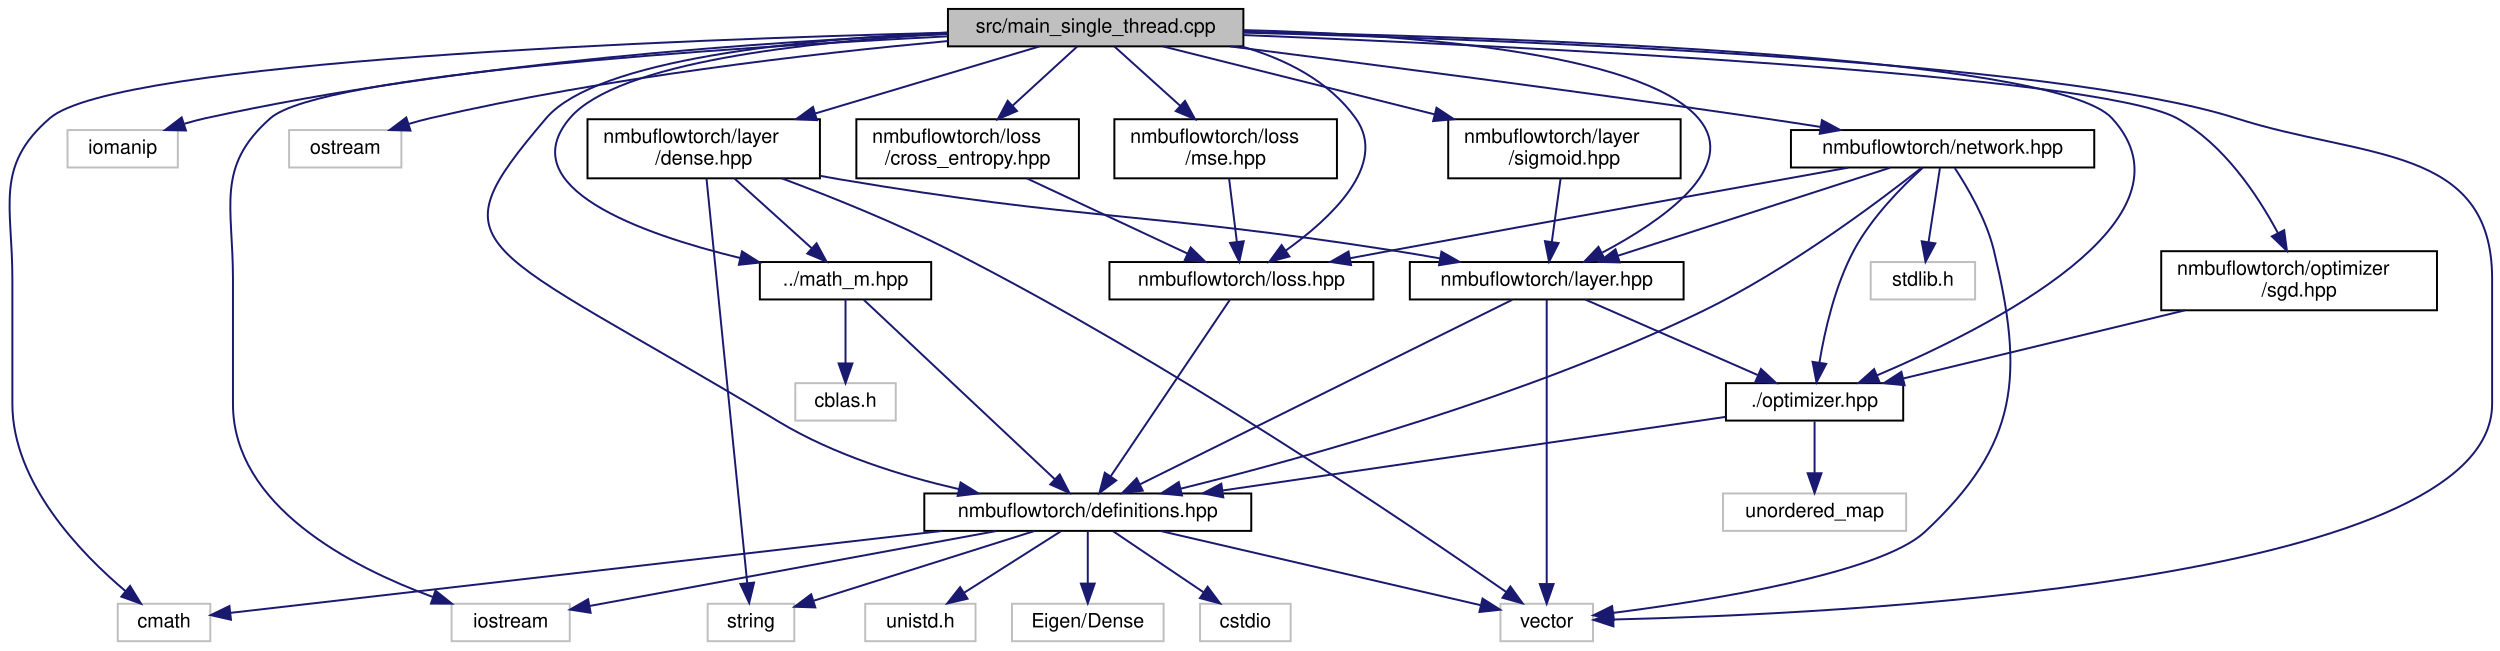
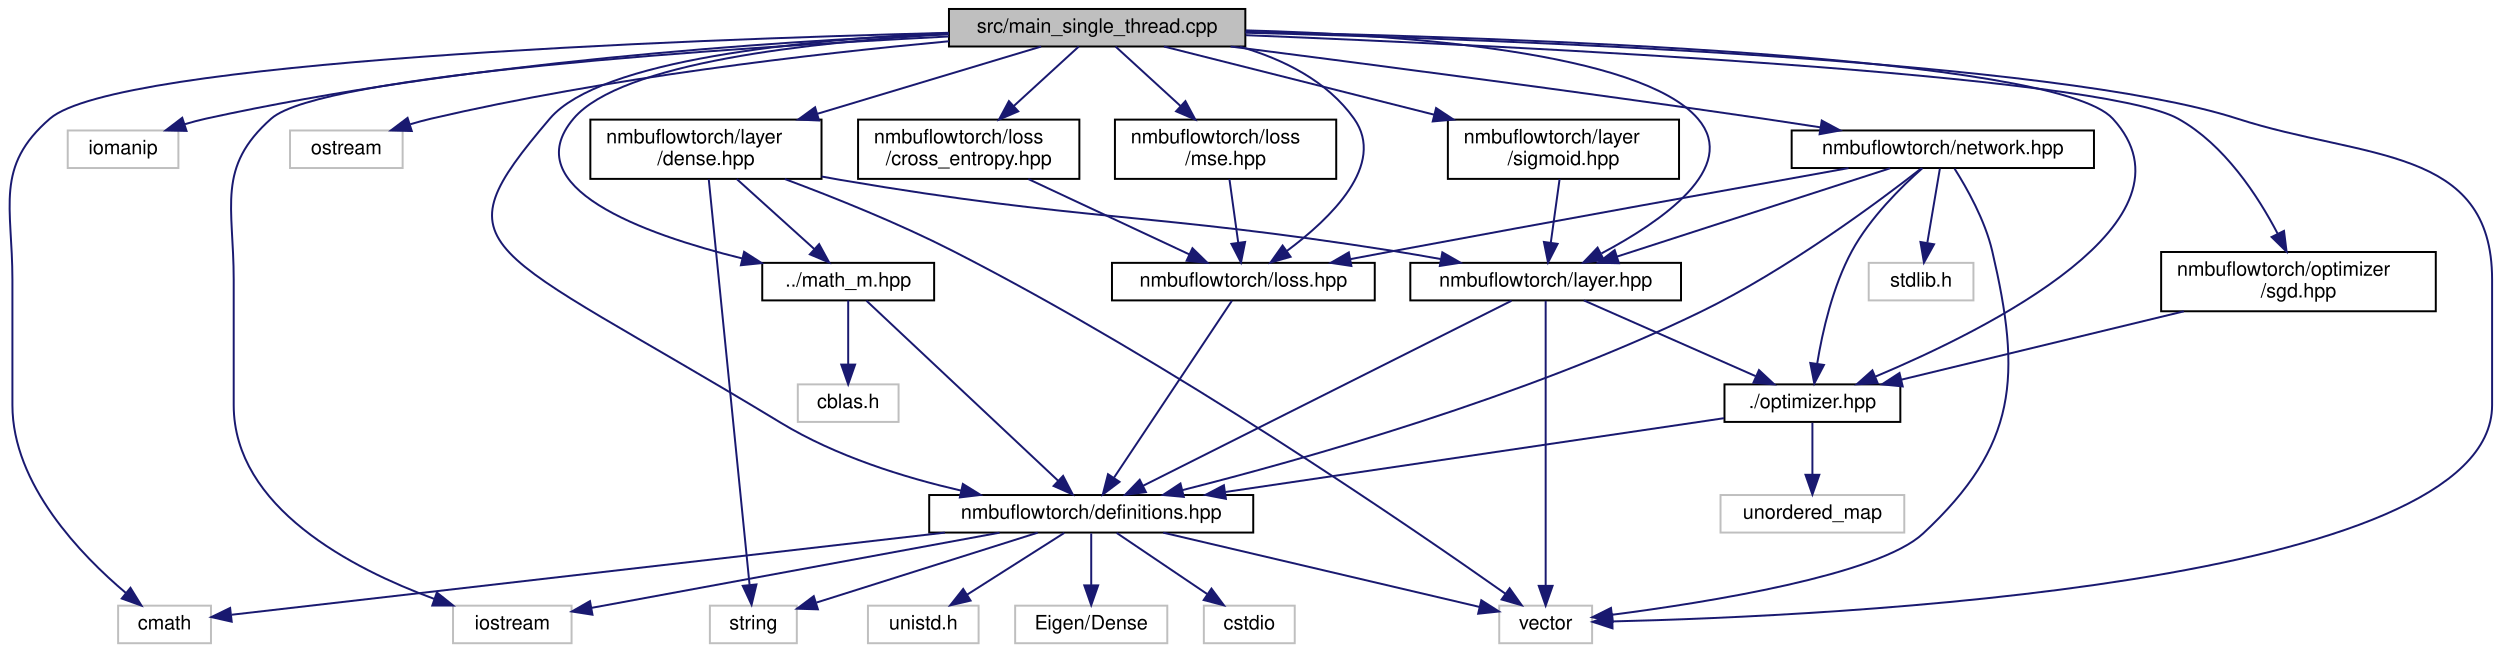
- <svg xmlns="http://www.w3.org/2000/svg" xmlns:xlink="http://www.w3.org/1999/xlink" width="1269pt" height="330pt" viewBox="0.00 0.00 1269.28 330.00">
+ <svg xmlns="http://www.w3.org/2000/svg" xmlns:xlink="http://www.w3.org/1999/xlink" width="1265pt" height="330pt" viewBox="0.00 0.00 1265.28 330.00">
  <g id="graph0" class="graph" transform="scale(1 1) rotate(0) translate(4 326)">
    <g id="node1" class="node">
      <g id="a_node1">
        <a xlink:title=" ">
-           <polygon fill="#bfbfbf" stroke="black" points="477.28,-302.5 477.28,-321.5 627.28,-321.5 627.28,-302.5 477.28,-302.5" />
-           <text text-anchor="middle" x="552.28" y="-309.5" font-family="Helvetica,sans-Serif" font-size="10.00">src/main_single_thread.cpp</text>
+           <polygon fill="#bfbfbf" stroke="black" points="476.28,-302.5 476.28,-321.5 626.28,-321.5 626.28,-302.5 476.28,-302.5" />
+           <text text-anchor="middle" x="551.28" y="-309.5" font-family="Helvetica,sans-Serif" font-size="10.00">src/main_single_thread.cpp</text>
        </a>
      </g>
    </g>
    <g id="node2" class="node">
      <g id="a_node2">
        <a xlink:title=" ">
          <polygon fill="none" stroke="#bfbfbf" points="55.78,-0.5 55.78,-19.5 102.78,-19.5 102.78,-0.5 55.78,-0.5" />
          <text text-anchor="middle" x="79.28" y="-7.5" font-family="Helvetica,sans-Serif" font-size="10.00">cmath</text>
        </a>
      </g>
    </g>
    <g id="edge1" class="edge">
-       <path fill="none" stroke="midnightblue" d="M477.23,-309.46C338.97,-305.92 55,-295.17 21.28,-266 -6.85,-241.67 2.28,-221.69 2.28,-184.5 2.28,-184.5 2.28,-184.5 2.28,-121 2.28,-80.93 37,-45.08 59.81,-25.84" />
+       <path fill="none" stroke="midnightblue" d="M476.1,-309.44C338,-305.88 54.91,-295.1 21.28,-266 -6.85,-241.67 2.28,-221.69 2.28,-184.5 2.28,-184.5 2.28,-184.5 2.28,-121 2.28,-80.93 37,-45.08 59.81,-25.84" />
      <polygon fill="midnightblue" stroke="midnightblue" points="62.03,-28.55 67.59,-19.53 57.62,-23.11 62.03,-28.55" />
    </g>
    <g id="node3" class="node">
      <g id="a_node3">
        <a xlink:title=" ">
          <polygon fill="none" stroke="#bfbfbf" points="30.28,-241 30.28,-260 86.28,-260 86.28,-241 30.28,-241" />
          <text text-anchor="middle" x="58.28" y="-248" font-family="Helvetica,sans-Serif" font-size="10.00">iomanip</text>
        </a>
      </g>
    </g>
    <g id="edge2" class="edge">
-       <path fill="none" stroke="midnightblue" d="M477.06,-308.86C386.67,-305.07 230.85,-294.63 100.28,-266 96.79,-265.23 93.18,-264.27 89.61,-263.2" />
+       <path fill="none" stroke="midnightblue" d="M476.23,-308.85C386.03,-305.04 230.56,-294.58 100.28,-266 96.79,-265.23 93.18,-264.27 89.61,-263.2" />
      <polygon fill="midnightblue" stroke="midnightblue" points="90.4,-259.78 79.8,-260.01 88.23,-266.43 90.4,-259.78" />
    </g>
    <g id="node4" class="node">
      <g id="a_node4">
        <a xlink:title=" ">
          <polygon fill="none" stroke="#bfbfbf" points="225.28,-0.5 225.28,-19.5 285.28,-19.5 285.28,-0.5 225.28,-0.5" />
          <text text-anchor="middle" x="255.28" y="-7.5" font-family="Helvetica,sans-Serif" font-size="10.00">iostream</text>
        </a>
      </g>
    </g>
    <g id="edge3" class="edge">
-       <path fill="none" stroke="midnightblue" d="M477.01,-307.59C363.36,-301.76 158.45,-288.27 133.28,-266 105.43,-241.35 114.28,-221.69 114.28,-184.5 114.28,-184.5 114.28,-184.5 114.28,-121 114.28,-69.26 174.03,-38.27 215.74,-22.94" />
-       <polygon fill="midnightblue" stroke="midnightblue" points="217.11,-26.17 225.38,-19.55 214.79,-19.56 217.11,-26.17" />
+       <path fill="none" stroke="midnightblue" d="M476.19,-307.58C362.81,-301.73 158.39,-288.22 133.28,-266 105.43,-241.35 114.28,-221.69 114.28,-184.5 114.28,-184.5 114.28,-184.5 114.28,-121 114.28,-69.26 174.03,-38.27 215.74,-22.94" />
+       <polygon fill="midnightblue" stroke="midnightblue" points="217.1,-26.17 225.38,-19.55 214.78,-19.56 217.1,-26.17" />
    </g>
    <g id="node5" class="node">
      <g id="a_node5">
        <a xlink:title=" ">
          <polygon fill="none" stroke="#bfbfbf" points="142.78,-241 142.78,-260 199.78,-260 199.78,-241 142.78,-241" />
          <text text-anchor="middle" x="171.28" y="-248" font-family="Helvetica,sans-Serif" font-size="10.00">ostream</text>
        </a>
      </g>
    </g>
    <g id="edge4" class="edge">
-       <path fill="none" stroke="midnightblue" d="M477.02,-305.17C408.03,-298.84 303.36,-286.74 214.28,-266 210.8,-265.19 207.2,-264.21 203.64,-263.15" />
-       <polygon fill="midnightblue" stroke="midnightblue" points="204.4,-259.72 193.81,-260.01 202.27,-266.38 204.4,-259.72" />
+       <path fill="none" stroke="midnightblue" d="M476.25,-305.15C407.46,-298.81 303.1,-286.7 214.28,-266 210.8,-265.19 207.2,-264.21 203.64,-263.15" />
+       <polygon fill="midnightblue" stroke="midnightblue" points="204.4,-259.72 193.81,-260 202.27,-266.38 204.4,-259.72" />
    </g>
    <g id="node6" class="node">
      <g id="a_node6">
        <a xlink:title=" ">
-           <polygon fill="none" stroke="#bfbfbf" points="757.78,-0.5 757.78,-19.5 804.78,-19.5 804.78,-0.5 757.78,-0.5" />
-           <text text-anchor="middle" x="781.28" y="-7.5" font-family="Helvetica,sans-Serif" font-size="10.00">vector</text>
+           <polygon fill="none" stroke="#bfbfbf" points="754.78,-0.5 754.78,-19.5 801.78,-19.5 801.78,-0.5 754.78,-0.5" />
+           <text text-anchor="middle" x="778.28" y="-7.5" font-family="Helvetica,sans-Serif" font-size="10.00">vector</text>
        </a>
      </g>
    </g>
    <g id="edge5" class="edge">
-       <path fill="none" stroke="midnightblue" d="M627.31,-309.46C762.06,-305.99 1039.53,-295.42 1131.28,-266 1196.22,-245.18 1261.28,-252.69 1261.28,-184.5 1261.28,-184.5 1261.28,-184.5 1261.28,-121 1261.28,-29.37 924.73,-14.06 815.25,-11.51" />
-       <polygon fill="midnightblue" stroke="midnightblue" points="815.16,-8.01 805.09,-11.3 815.01,-15.01 815.16,-8.01" />
+       <path fill="none" stroke="midnightblue" d="M626.33,-309.47C760.72,-306.03 1036.97,-295.5 1128.28,-266 1192.82,-245.15 1257.28,-252.32 1257.28,-184.5 1257.28,-184.5 1257.28,-184.5 1257.28,-121 1257.28,-29.55 921.43,-14.12 812.18,-11.53" />
+       <polygon fill="midnightblue" stroke="midnightblue" points="812.11,-8.02 802.04,-11.31 811.96,-15.02 812.11,-8.02" />
    </g>
    <g id="node7" class="node">
      <g id="a_node7">
        <a xlink:href="definitions_8hpp.html" target="_top" xlink:title=" ">
-           <polygon fill="none" stroke="black" points="465.28,-56.5 465.28,-75.5 631.28,-75.5 631.28,-56.5 465.28,-56.5" />
+           <polygon fill="none" stroke="black" points="466.28,-56.5 466.28,-75.5 630.28,-75.5 630.28,-56.5 466.28,-56.5" />
          <text text-anchor="middle" x="548.28" y="-63.5" font-family="Helvetica,sans-Serif" font-size="10.00">nmbuflowtorch/definitions.hpp</text>
        </a>
      </g>
    </g>
    <g id="edge6" class="edge">
-       <path fill="none" stroke="midnightblue" d="M477.14,-309.48C403.61,-306.21 299.01,-296.21 273.28,-266 214.9,-197.45 237.16,-204.94 391.28,-112 419.1,-95.23 453.45,-84.45 482.93,-77.67" />
-       <polygon fill="midnightblue" stroke="midnightblue" points="483.71,-81.08 492.72,-75.52 482.21,-74.25 483.71,-81.08" />
+       <path fill="none" stroke="midnightblue" d="M475.99,-309.37C403.02,-306 299.73,-295.92 274.28,-266 216.28,-197.82 239.18,-204.16 391.28,-112 418.95,-95.23 453.15,-84.47 482.55,-77.7" />
+       <polygon fill="midnightblue" stroke="midnightblue" points="483.31,-81.11 492.32,-75.55 481.8,-74.28 483.31,-81.11" />
    </g>
    <g id="node12" class="node">
      <g id="a_node12">
        <a xlink:href="layer_8hpp.html" target="_top" xlink:title=" ">
-           <polygon fill="none" stroke="black" points="711.78,-174 711.78,-193 850.78,-193 850.78,-174 711.78,-174" />
-           <text text-anchor="middle" x="781.28" y="-181" font-family="Helvetica,sans-Serif" font-size="10.00">nmbuflowtorch/layer.hpp</text>
+           <polygon fill="none" stroke="black" points="709.78,-174 709.78,-193 846.78,-193 846.78,-174 709.78,-174" />
+           <text text-anchor="middle" x="778.28" y="-181" font-family="Helvetica,sans-Serif" font-size="10.00">nmbuflowtorch/layer.hpp</text>
        </a>
      </g>
    </g>
    <g id="edge14" class="edge">
-       <path fill="none" stroke="midnightblue" d="M627.62,-310.75C708.41,-308.69 829.06,-299.83 858.28,-266 879.75,-241.14 839.47,-213.65 809.51,-197.79" />
-       <polygon fill="midnightblue" stroke="midnightblue" points="810.73,-194.49 800.23,-193.07 807.56,-200.72 810.73,-194.49" />
+       <path fill="none" stroke="midnightblue" d="M626.49,-310.67C706.76,-308.52 826.31,-299.58 855.28,-266 876.74,-241.13 836.46,-213.64 806.5,-197.78" />
+       <polygon fill="midnightblue" stroke="midnightblue" points="807.73,-194.48 797.23,-193.06 804.55,-200.72 807.73,-194.48" />
    </g>
    <g id="node13" class="node">
      <g id="a_node13">
        <a xlink:href="optimizer_8hpp.html" target="_top" xlink:title=" ">
-           <polygon fill="none" stroke="black" points="872.28,-112.5 872.28,-131.5 962.28,-131.5 962.28,-112.5 872.28,-112.5" />
-           <text text-anchor="middle" x="917.28" y="-119.5" font-family="Helvetica,sans-Serif" font-size="10.00">./optimizer.hpp</text>
+           <polygon fill="none" stroke="black" points="868.78,-112.5 868.78,-131.5 957.78,-131.5 957.78,-112.5 868.78,-112.5" />
+           <text text-anchor="middle" x="913.28" y="-119.5" font-family="Helvetica,sans-Serif" font-size="10.00">./optimizer.hpp</text>
        </a>
      </g>
    </g>
    <g id="edge43" class="edge">
-       <path fill="none" stroke="midnightblue" d="M627.44,-309.93C763.45,-307.22 1039.12,-297.82 1068.28,-266 1115.33,-214.67 1005.81,-159.53 948.91,-135.44" />
-       <polygon fill="midnightblue" stroke="midnightblue" points="950.18,-132.18 939.6,-131.58 947.5,-138.65 950.18,-132.18" />
+       <path fill="none" stroke="midnightblue" d="M626.41,-309.91C761.99,-307.15 1036.25,-297.68 1065.28,-266 1112.48,-214.48 1002.32,-159.44 945.09,-135.41" />
+       <polygon fill="midnightblue" stroke="midnightblue" points="946.31,-132.13 935.73,-131.56 943.64,-138.6 946.31,-132.13" />
    </g>
    <g id="node15" class="node">
      <g id="a_node15">
        <a xlink:href="dense_8hpp.html" target="_top" xlink:title=" ">
-           <polygon fill="none" stroke="black" points="294.28,-235.5 294.28,-265.5 412.28,-265.5 412.28,-235.5 294.28,-235.5" />
-           <text text-anchor="start" x="302.28" y="-253.5" font-family="Helvetica,sans-Serif" font-size="10.00">nmbuflowtorch/layer</text>
+           <polygon fill="none" stroke="black" points="294.78,-235.5 294.78,-265.5 411.78,-265.5 411.78,-235.5 294.78,-235.5" />
+           <text text-anchor="start" x="302.78" y="-253.5" font-family="Helvetica,sans-Serif" font-size="10.00">nmbuflowtorch/layer</text>
          <text text-anchor="middle" x="353.28" y="-242.5" font-family="Helvetica,sans-Serif" font-size="10.00">/dense.hpp</text>
        </a>
      </g>
    </g>
    <g id="edge20" class="edge">
-       <path fill="none" stroke="midnightblue" d="M523.77,-302.48C494.17,-293.63 447.09,-279.55 409.9,-268.43" />
-       <polygon fill="midnightblue" stroke="midnightblue" points="410.77,-265.03 400.18,-265.52 408.76,-271.74 410.77,-265.03" />
+       <path fill="none" stroke="midnightblue" d="M522.91,-302.48C493.47,-293.63 446.62,-279.55 409.61,-268.43" />
+       <polygon fill="midnightblue" stroke="midnightblue" points="410.53,-265.05 399.95,-265.52 408.52,-271.75 410.53,-265.05" />
    </g>
    <g id="node16" class="node">
      <g id="a_node16">
        <a xlink:href="math__m_8hpp.html" target="_top" xlink:title=" ">
          <polygon fill="none" stroke="black" points="381.78,-174 381.78,-193 468.78,-193 468.78,-174 381.78,-174" />
          <text text-anchor="middle" x="425.28" y="-181" font-family="Helvetica,sans-Serif" font-size="10.00">../math_m.hpp</text>
        </a>
      </g>
    </g>
    <g id="edge35" class="edge">
-       <path fill="none" stroke="midnightblue" d="M477.06,-308.82C406.87,-305.02 309.45,-294.58 285.28,-266 255.66,-230.97 320.63,-207.49 371.68,-195.06" />
-       <polygon fill="midnightblue" stroke="midnightblue" points="372.73,-198.41 381.67,-192.73 371.13,-191.6 372.73,-198.41" />
+       <path fill="none" stroke="midnightblue" d="M475.96,-308.7C406.34,-304.81 310.18,-294.3 286.28,-266 256.92,-231.24 320.99,-207.75 371.61,-195.24" />
+       <polygon fill="midnightblue" stroke="midnightblue" points="372.6,-198.6 381.52,-192.88 370.98,-191.79 372.6,-198.6" />
    </g>
    <g id="node18" class="node">
      <g id="a_node18">
        <a xlink:href="sigmoid_8hpp.html" target="_top" xlink:title=" ">
-           <polygon fill="none" stroke="black" points="731.28,-235.5 731.28,-265.5 849.28,-265.5 849.28,-235.5 731.28,-235.5" />
-           <text text-anchor="start" x="739.28" y="-253.5" font-family="Helvetica,sans-Serif" font-size="10.00">nmbuflowtorch/layer</text>
-           <text text-anchor="middle" x="790.28" y="-242.5" font-family="Helvetica,sans-Serif" font-size="10.00">/sigmoid.hpp</text>
+           <polygon fill="none" stroke="black" points="728.78,-235.5 728.78,-265.5 845.78,-265.5 845.78,-235.5 728.78,-235.5" />
+           <text text-anchor="start" x="736.78" y="-253.5" font-family="Helvetica,sans-Serif" font-size="10.00">nmbuflowtorch/layer</text>
+           <text text-anchor="middle" x="787.28" y="-242.5" font-family="Helvetica,sans-Serif" font-size="10.00">/sigmoid.hpp</text>
        </a>
      </g>
    </g>
    <g id="edge27" class="edge">
-       <path fill="none" stroke="midnightblue" d="M586.38,-302.48C622.23,-293.51 679.53,-279.19 724.27,-268" />
-       <polygon fill="midnightblue" stroke="midnightblue" points="725.34,-271.34 734.19,-265.52 723.64,-264.55 725.34,-271.34" />
+       <path fill="none" stroke="midnightblue" d="M585.09,-302.48C620.64,-293.51 677.46,-279.19 721.82,-268" />
+       <polygon fill="midnightblue" stroke="midnightblue" points="722.82,-271.36 731.66,-265.52 721.11,-264.57 722.82,-271.36" />
    </g>
    <g id="node19" class="node">
      <g id="a_node19">
        <a xlink:href="loss_8hpp.html" target="_top" xlink:title=" ">
-           <polygon fill="none" stroke="black" points="559.28,-174 559.28,-193 693.28,-193 693.28,-174 559.28,-174" />
-           <text text-anchor="middle" x="626.28" y="-181" font-family="Helvetica,sans-Serif" font-size="10.00">nmbuflowtorch/loss.hpp</text>
+           <polygon fill="none" stroke="black" points="558.78,-174 558.78,-193 691.78,-193 691.78,-174 558.78,-174" />
+           <text text-anchor="middle" x="625.28" y="-181" font-family="Helvetica,sans-Serif" font-size="10.00">nmbuflowtorch/loss.hpp</text>
        </a>
      </g>
    </g>
    <g id="edge29" class="edge">
-       <path fill="none" stroke="midnightblue" d="M626.32,-302.49C648.58,-296.07 670.69,-285 684.28,-266 701.13,-242.46 671.44,-215.02 648.68,-198.74" />
-       <polygon fill="midnightblue" stroke="midnightblue" points="650.64,-195.84 640.41,-193.08 646.68,-201.61 650.64,-195.84" />
+       <path fill="none" stroke="midnightblue" d="M623.54,-302.42C645.7,-296.02 667.77,-284.97 681.28,-266 697.81,-242.79 669.37,-215.42 647.32,-199.04" />
+       <polygon fill="midnightblue" stroke="midnightblue" points="649.18,-196.07 639,-193.13 645.13,-201.77 649.18,-196.07" />
    </g>
    <g id="node20" class="node">
      <g id="a_node20">
        <a xlink:href="cross__entropy_8hpp.html" target="_top" xlink:title=" ">
-           <polygon fill="none" stroke="black" points="430.78,-235.5 430.78,-265.5 543.78,-265.5 543.78,-235.5 430.78,-235.5" />
-           <text text-anchor="start" x="438.78" y="-253.5" font-family="Helvetica,sans-Serif" font-size="10.00">nmbuflowtorch/loss</text>
-           <text text-anchor="middle" x="487.28" y="-242.5" font-family="Helvetica,sans-Serif" font-size="10.00">/cross_entropy.hpp</text>
+           <polygon fill="none" stroke="black" points="430.28,-235.5 430.28,-265.5 542.28,-265.5 542.28,-235.5 430.28,-235.5" />
+           <text text-anchor="start" x="438.28" y="-253.5" font-family="Helvetica,sans-Serif" font-size="10.00">nmbuflowtorch/loss</text>
+           <text text-anchor="middle" x="486.28" y="-242.5" font-family="Helvetica,sans-Serif" font-size="10.00">/cross_entropy.hpp</text>
        </a>
      </g>
    </g>
    <g id="edge31" class="edge">
-       <path fill="none" stroke="midnightblue" d="M542.97,-302.48C534.41,-294.64 521.38,-282.71 510.08,-272.37" />
-       <polygon fill="midnightblue" stroke="midnightblue" points="512.34,-269.69 502.6,-265.52 507.61,-274.86 512.34,-269.69" />
+       <path fill="none" stroke="midnightblue" d="M541.97,-302.48C533.41,-294.64 520.38,-282.71 509.08,-272.37" />
+       <polygon fill="midnightblue" stroke="midnightblue" points="511.34,-269.69 501.6,-265.52 506.61,-274.86 511.34,-269.69" />
    </g>
    <g id="node21" class="node">
      <g id="a_node21">
        <a xlink:href="mse_8hpp.html" target="_top" xlink:title=" ">
-           <polygon fill="none" stroke="black" points="561.78,-235.5 561.78,-265.5 674.78,-265.5 674.78,-235.5 561.78,-235.5" />
-           <text text-anchor="start" x="569.78" y="-253.5" font-family="Helvetica,sans-Serif" font-size="10.00">nmbuflowtorch/loss</text>
-           <text text-anchor="middle" x="618.28" y="-242.5" font-family="Helvetica,sans-Serif" font-size="10.00">/mse.hpp</text>
+           <polygon fill="none" stroke="black" points="560.28,-235.5 560.28,-265.5 672.28,-265.5 672.28,-235.5 560.28,-235.5" />
+           <text text-anchor="start" x="568.28" y="-253.5" font-family="Helvetica,sans-Serif" font-size="10.00">nmbuflowtorch/loss</text>
+           <text text-anchor="middle" x="616.28" y="-242.5" font-family="Helvetica,sans-Serif" font-size="10.00">/mse.hpp</text>
        </a>
      </g>
    </g>
    <g id="edge33" class="edge">
-       <path fill="none" stroke="midnightblue" d="M561.74,-302.48C570.43,-294.64 583.66,-282.71 595.14,-272.37" />
-       <polygon fill="midnightblue" stroke="midnightblue" points="597.64,-274.82 602.73,-265.52 592.96,-269.62 597.64,-274.82" />
+       <path fill="none" stroke="midnightblue" d="M560.59,-302.48C569.15,-294.64 582.18,-282.71 593.49,-272.37" />
+       <polygon fill="midnightblue" stroke="midnightblue" points="595.95,-274.86 600.96,-265.52 591.22,-269.69 595.95,-274.86" />
    </g>
    <g id="node22" class="node">
      <g id="a_node22">
        <a xlink:href="network_8hpp.html" target="_top" xlink:title="Network class representing a sequence of layers. This class implements a network consisting of a sequ...">
-           <polygon fill="none" stroke="black" points="905.28,-241 905.28,-260 1059.28,-260 1059.28,-241 905.28,-241" />
-           <text text-anchor="middle" x="982.28" y="-248" font-family="Helvetica,sans-Serif" font-size="10.00">nmbuflowtorch/network.hpp</text>
+           <polygon fill="none" stroke="black" points="902.78,-241 902.78,-260 1055.78,-260 1055.78,-241 902.78,-241" />
+           <text text-anchor="middle" x="979.28" y="-248" font-family="Helvetica,sans-Serif" font-size="10.00">nmbuflowtorch/network.hpp</text>
        </a>
      </g>
    </g>
    <g id="edge36" class="edge">
-       <path fill="none" stroke="midnightblue" d="M620.53,-302.47C689.04,-293.78 797.58,-279.68 891.28,-266 900.68,-264.63 910.62,-263.11 920.33,-261.59" />
-       <polygon fill="midnightblue" stroke="midnightblue" points="921.01,-265.03 930.35,-260.01 919.92,-258.11 921.01,-265.03" />
+       <path fill="none" stroke="midnightblue" d="M618.81,-302.49C686.9,-293.8 794.98,-279.66 888.28,-266 897.68,-264.62 907.61,-263.11 917.33,-261.59" />
+       <polygon fill="midnightblue" stroke="midnightblue" points="918.01,-265.02 927.34,-260.01 916.92,-258.11 918.01,-265.02" />
    </g>
    <g id="node24" class="node">
      <g id="a_node24">
        <a xlink:href="sgd_8hpp.html" target="_top" xlink:title=" ">
-           <polygon fill="none" stroke="black" points="1093.28,-168.5 1093.28,-198.5 1233.28,-198.5 1233.28,-168.5 1093.28,-168.5" />
-           <text text-anchor="start" x="1101.28" y="-186.5" font-family="Helvetica,sans-Serif" font-size="10.00">nmbuflowtorch/optimizer</text>
-           <text text-anchor="middle" x="1163.28" y="-175.5" font-family="Helvetica,sans-Serif" font-size="10.00">/sgd.hpp</text>
+           <polygon fill="none" stroke="black" points="1089.78,-168.5 1089.78,-198.5 1228.78,-198.5 1228.78,-168.5 1089.78,-168.5" />
+           <text text-anchor="start" x="1097.78" y="-186.5" font-family="Helvetica,sans-Serif" font-size="10.00">nmbuflowtorch/optimizer</text>
+           <text text-anchor="middle" x="1159.28" y="-175.5" font-family="Helvetica,sans-Serif" font-size="10.00">/sgd.hpp</text>
        </a>
      </g>
    </g>
    <g id="edge44" class="edge">
-       <path fill="none" stroke="midnightblue" d="M627.49,-308.23C768.19,-302.54 1060.73,-288.21 1101.28,-266 1124.89,-253.07 1142.26,-226.92 1152.52,-207.72" />
-       <polygon fill="midnightblue" stroke="midnightblue" points="1155.7,-209.18 1157.1,-198.67 1149.46,-206.01 1155.7,-209.18" />
+       <path fill="none" stroke="midnightblue" d="M626.5,-308.23C766.83,-302.57 1058,-288.28 1098.28,-266 1121.7,-253.05 1138.76,-226.91 1148.78,-207.71" />
+       <polygon fill="midnightblue" stroke="midnightblue" points="1151.96,-209.18 1153.26,-198.67 1145.69,-206.08 1151.96,-209.18" />
    </g>
    <g id="edge9" class="edge">
-       <path fill="none" stroke="midnightblue" d="M474.23,-56.47C371.14,-44.6 188.59,-23.58 113.25,-14.91" />
-       <polygon fill="midnightblue" stroke="midnightblue" points="113.27,-11.39 102.94,-13.72 112.47,-18.34 113.27,-11.39" />
+       <path fill="none" stroke="midnightblue" d="M474.23,-56.47C371.14,-44.6 188.58,-23.58 113.25,-14.91" />
+       <polygon fill="midnightblue" stroke="midnightblue" points="113.27,-11.39 102.93,-13.72 112.47,-18.34 113.27,-11.39" />
    </g>
    <g id="edge11" class="edge">
      <path fill="none" stroke="midnightblue" d="M501.86,-56.44C444.86,-45.94 349.14,-28.3 295.26,-18.37" />
      <polygon fill="midnightblue" stroke="midnightblue" points="295.86,-14.92 285.39,-16.55 294.59,-21.8 295.86,-14.92" />
    </g>
    <g id="edge13" class="edge">
-       <path fill="none" stroke="midnightblue" d="M585.2,-56.44C629.89,-46.09 704.51,-28.79 747.67,-18.79" />
-       <polygon fill="midnightblue" stroke="midnightblue" points="748.71,-22.14 757.66,-16.47 747.13,-15.32 748.71,-22.14" />
+       <path fill="none" stroke="midnightblue" d="M584.73,-56.44C628.73,-46.11 702.11,-28.88 744.76,-18.87" />
+       <polygon fill="midnightblue" stroke="midnightblue" points="745.71,-22.24 754.65,-16.55 744.11,-15.43 745.71,-22.24" />
    </g>
    <g id="node8" class="node">
      <g id="a_node8">
        <a xlink:title=" ">
          <polygon fill="none" stroke="#bfbfbf" points="435.28,-0.5 435.28,-19.5 491.28,-19.5 491.28,-0.5 435.28,-0.5" />
          <text text-anchor="middle" x="463.28" y="-7.5" font-family="Helvetica,sans-Serif" font-size="10.00">unistd.h</text>
        </a>
      </g>
    </g>
    <g id="edge7" class="edge">
      <path fill="none" stroke="midnightblue" d="M534.63,-56.32C521.37,-47.9 501.01,-34.97 485.44,-25.07" />
-       <polygon fill="midnightblue" stroke="midnightblue" points="487.22,-22.06 476.91,-19.65 483.47,-27.97 487.22,-22.06" />
+       <polygon fill="midnightblue" stroke="midnightblue" points="487.22,-22.06 476.9,-19.65 483.47,-27.97 487.22,-22.06" />
    </g>
    <g id="node9" class="node">
      <g id="a_node9">
        <a xlink:title=" ">
          <polygon fill="none" stroke="#bfbfbf" points="509.78,-0.5 509.78,-19.5 586.78,-19.5 586.78,-0.5 509.78,-0.5" />
          <text text-anchor="middle" x="548.28" y="-7.5" font-family="Helvetica,sans-Serif" font-size="10.00">Eigen/Dense</text>
        </a>
      </g>
    </g>
    <g id="edge8" class="edge">
      <path fill="none" stroke="midnightblue" d="M548.28,-56.08C548.28,-49.01 548.28,-38.86 548.28,-29.99" />
      <polygon fill="midnightblue" stroke="midnightblue" points="551.78,-29.75 548.28,-19.75 544.78,-29.75 551.78,-29.75" />
    </g>
    <g id="node10" class="node">
      <g id="a_node10">
        <a xlink:title=" ">
          <polygon fill="none" stroke="#bfbfbf" points="605.28,-0.5 605.28,-19.5 651.28,-19.5 651.28,-0.5 605.28,-0.5" />
          <text text-anchor="middle" x="628.28" y="-7.5" font-family="Helvetica,sans-Serif" font-size="10.00">cstdio</text>
        </a>
      </g>
    </g>
    <g id="edge10" class="edge">
      <path fill="none" stroke="midnightblue" d="M561.14,-56.32C573.5,-47.98 592.41,-35.21 607.02,-25.35" />
      <polygon fill="midnightblue" stroke="midnightblue" points="609.13,-28.15 615.46,-19.65 605.21,-22.35 609.13,-28.15" />
    </g>
    <g id="node11" class="node">
      <g id="a_node11">
        <a xlink:title=" ">
          <polygon fill="none" stroke="#bfbfbf" points="355.28,-0.5 355.28,-19.5 399.28,-19.5 399.28,-0.5 355.28,-0.5" />
          <text text-anchor="middle" x="377.28" y="-7.5" font-family="Helvetica,sans-Serif" font-size="10.00">string</text>
        </a>
      </g>
    </g>
    <g id="edge12" class="edge">
      <path fill="none" stroke="midnightblue" d="M521.19,-56.44C490.76,-46.84 441.45,-31.26 409.19,-21.07" />
      <polygon fill="midnightblue" stroke="midnightblue" points="409.95,-17.64 399.36,-17.97 407.84,-24.32 409.95,-17.64" />
    </g>
    <g id="edge15" class="edge">
-       <path fill="none" stroke="midnightblue" d="M781.28,-173.76C781.28,-147.15 781.28,-66.71 781.28,-29.84" />
-       <polygon fill="midnightblue" stroke="midnightblue" points="784.78,-29.52 781.28,-19.52 777.78,-29.52 784.78,-29.52" />
+       <path fill="none" stroke="midnightblue" d="M778.28,-173.76C778.28,-147.15 778.28,-66.71 778.28,-29.84" />
+       <polygon fill="midnightblue" stroke="midnightblue" points="781.78,-29.52 778.28,-19.52 774.78,-29.52 781.78,-29.52" />
    </g>
    <g id="edge16" class="edge">
-       <path fill="none" stroke="midnightblue" d="M763.77,-173.82C723.27,-153.74 622.95,-104.01 574.84,-80.17" />
-       <polygon fill="midnightblue" stroke="midnightblue" points="576.19,-76.93 565.68,-75.62 573.09,-83.2 576.19,-76.93" />
+       <path fill="none" stroke="midnightblue" d="M760.99,-173.82C721.02,-153.74 621.99,-104.01 574.5,-80.17" />
+       <polygon fill="midnightblue" stroke="midnightblue" points="575.96,-76.98 565.46,-75.62 572.82,-83.24 575.96,-76.98" />
    </g>
    <g id="edge17" class="edge">
-       <path fill="none" stroke="midnightblue" d="M800.77,-173.98C823.69,-163.95 861.97,-147.2 888.36,-135.65" />
-       <polygon fill="midnightblue" stroke="midnightblue" points="890.07,-138.72 897.83,-131.51 887.27,-132.31 890.07,-138.72" />
+       <path fill="none" stroke="midnightblue" d="M797.62,-173.98C820.38,-163.95 858.37,-147.2 884.57,-135.65" />
+       <polygon fill="midnightblue" stroke="midnightblue" points="886.24,-138.74 893.98,-131.51 883.41,-132.34 886.24,-138.74" />
    </g>
    <g id="edge19" class="edge">
-       <path fill="none" stroke="midnightblue" d="M872.04,-114.38C808.26,-105.04 691.4,-87.94 616.9,-77.04" />
-       <polygon fill="midnightblue" stroke="midnightblue" points="617.08,-73.53 606.68,-75.55 616.06,-80.46 617.08,-73.53" />
+       <path fill="none" stroke="midnightblue" d="M868.53,-114.38C805.44,-105.04 689.85,-87.94 616.15,-77.04" />
+       <polygon fill="midnightblue" stroke="midnightblue" points="616.45,-73.55 606.04,-75.55 615.42,-80.47 616.45,-73.55" />
    </g>
    <g id="node14" class="node">
      <g id="a_node14">
        <a xlink:title=" ">
-           <polygon fill="none" stroke="#bfbfbf" points="870.78,-56.5 870.78,-75.5 963.78,-75.5 963.78,-56.5 870.78,-56.5" />
-           <text text-anchor="middle" x="917.28" y="-63.5" font-family="Helvetica,sans-Serif" font-size="10.00">unordered_map</text>
+           <polygon fill="none" stroke="#bfbfbf" points="866.78,-56.5 866.78,-75.5 959.78,-75.5 959.78,-56.5 866.78,-56.5" />
+           <text text-anchor="middle" x="913.28" y="-63.5" font-family="Helvetica,sans-Serif" font-size="10.00">unordered_map</text>
        </a>
      </g>
    </g>
    <g id="edge18" class="edge">
-       <path fill="none" stroke="midnightblue" d="M917.28,-112.08C917.28,-105.01 917.28,-94.86 917.28,-85.99" />
-       <polygon fill="midnightblue" stroke="midnightblue" points="920.78,-85.75 917.28,-75.75 913.78,-85.75 920.78,-85.75" />
+       <path fill="none" stroke="midnightblue" d="M913.28,-112.08C913.28,-105.01 913.28,-94.86 913.28,-85.99" />
+       <polygon fill="midnightblue" stroke="midnightblue" points="916.78,-85.75 913.28,-75.75 909.78,-85.75 916.78,-85.75" />
    </g>
    <g id="edge22" class="edge">
-       <path fill="none" stroke="midnightblue" d="M392.9,-235.49C417.87,-226.17 450.52,-213.09 478.28,-199 589.27,-142.67 712.8,-58.87 760.73,-25.48" />
-       <polygon fill="midnightblue" stroke="midnightblue" points="762.84,-28.28 769.03,-19.68 758.83,-22.54 762.84,-28.28" />
+       <path fill="none" stroke="midnightblue" d="M393.2,-235.42C418.14,-226.13 450.66,-213.1 478.28,-199 588.35,-142.83 710.56,-58.94 757.96,-25.51" />
+       <polygon fill="midnightblue" stroke="midnightblue" points="760.03,-28.33 766.17,-19.69 755.98,-22.62 760.03,-28.33" />
    </g>
    <g id="edge21" class="edge">
      <path fill="none" stroke="midnightblue" d="M354.71,-235.29C358.82,-194.43 370.69,-76.55 375.36,-30.12" />
      <polygon fill="midnightblue" stroke="midnightblue" points="378.86,-30.25 376.38,-19.95 371.9,-29.54 378.86,-30.25" />
    </g>
    <g id="edge23" class="edge">
-       <path fill="none" stroke="midnightblue" d="M412.32,-236.77C415.68,-236.15 419.02,-235.55 422.28,-235 546,-214.08 578.31,-218.33 702.28,-199 710.31,-197.75 718.79,-196.31 727.08,-194.85" />
-       <polygon fill="midnightblue" stroke="midnightblue" points="727.84,-198.26 737.06,-193.05 726.6,-191.38 727.84,-198.26" />
+       <path fill="none" stroke="midnightblue" d="M411.83,-236.7C415.02,-236.1 418.19,-235.53 421.28,-235 544.96,-213.9 577.36,-218.62 701.28,-199 709.03,-197.77 717.19,-196.36 725.19,-194.92" />
+       <polygon fill="midnightblue" stroke="midnightblue" points="725.99,-198.33 735.19,-193.07 724.72,-191.44 725.99,-198.33" />
    </g>
    <g id="edge24" class="edge">
-       <path fill="none" stroke="midnightblue" d="M368.91,-235.4C380.47,-224.96 396.2,-210.75 408.12,-200" />
+       <path fill="none" stroke="midnightblue" d="M368.9,-235.4C380.46,-224.96 396.2,-210.75 408.12,-200" />
      <polygon fill="midnightblue" stroke="midnightblue" points="410.57,-202.49 415.65,-193.19 405.88,-197.3 410.57,-202.49" />
    </g>
    <g id="edge26" class="edge">
-       <path fill="none" stroke="midnightblue" d="M434.53,-173.82C455.19,-154.42 505.33,-107.33 531.6,-82.66" />
+       <path fill="none" stroke="midnightblue" d="M434.53,-173.82C455.18,-154.42 505.33,-107.33 531.6,-82.66" />
      <polygon fill="midnightblue" stroke="midnightblue" points="534.04,-85.18 538.93,-75.78 529.24,-80.08 534.04,-85.18" />
    </g>
    <g id="node17" class="node">
      <g id="a_node17">
        <a xlink:title=" ">
          <polygon fill="none" stroke="#bfbfbf" points="399.78,-112.5 399.78,-131.5 450.78,-131.5 450.78,-112.5 399.78,-112.5" />
          <text text-anchor="middle" x="425.28" y="-119.5" font-family="Helvetica,sans-Serif" font-size="10.00">cblas.h</text>
        </a>
      </g>
    </g>
    <g id="edge25" class="edge">
      <path fill="none" stroke="midnightblue" d="M425.28,-173.98C425.28,-165.58 425.28,-152.48 425.28,-141.66" />
      <polygon fill="midnightblue" stroke="midnightblue" points="428.78,-141.51 425.28,-131.51 421.78,-141.51 428.78,-141.51" />
    </g>
    <g id="edge28" class="edge">
-       <path fill="none" stroke="midnightblue" d="M788.33,-235.4C787.02,-225.96 785.29,-213.45 783.87,-203.19" />
-       <polygon fill="midnightblue" stroke="midnightblue" points="787.32,-202.62 782.49,-193.19 780.39,-203.58 787.32,-202.62" />
+       <path fill="none" stroke="midnightblue" d="M785.33,-235.4C784.02,-225.96 782.29,-213.45 780.87,-203.19" />
+       <polygon fill="midnightblue" stroke="midnightblue" points="784.32,-202.62 779.49,-193.19 777.39,-203.58 784.32,-202.62" />
    </g>
    <g id="edge30" class="edge">
-       <path fill="none" stroke="midnightblue" d="M620.42,-173.82C607.6,-154.84 576.88,-109.35 559.96,-84.29" />
-       <polygon fill="midnightblue" stroke="midnightblue" points="562.71,-82.11 554.21,-75.78 556.91,-86.03 562.71,-82.11" />
+       <path fill="none" stroke="midnightblue" d="M619.49,-173.82C606.84,-154.84 576.51,-109.35 559.81,-84.29" />
+       <polygon fill="midnightblue" stroke="midnightblue" points="562.6,-82.16 554.14,-75.78 556.77,-86.04 562.6,-82.16" />
    </g>
    <g id="edge32" class="edge">
-       <path fill="none" stroke="midnightblue" d="M517.44,-235.4C541.72,-224.04 575.56,-208.22 599.03,-197.24" />
-       <polygon fill="midnightblue" stroke="midnightblue" points="600.51,-200.41 608.09,-193.01 597.55,-194.07 600.51,-200.41" />
+       <path fill="none" stroke="midnightblue" d="M516.44,-235.4C540.72,-224.04 574.56,-208.22 598.03,-197.24" />
+       <polygon fill="midnightblue" stroke="midnightblue" points="599.51,-200.41 607.09,-193.01 596.55,-194.07 599.51,-200.41" />
    </g>
    <g id="edge34" class="edge">
-       <path fill="none" stroke="midnightblue" d="M620.02,-235.4C621.18,-225.96 622.72,-213.45 623.98,-203.19" />
-       <polygon fill="midnightblue" stroke="midnightblue" points="627.46,-203.55 625.21,-193.19 620.52,-202.69 627.46,-203.55" />
+       <path fill="none" stroke="midnightblue" d="M618.23,-235.4C619.54,-225.96 621.27,-213.45 622.69,-203.19" />
+       <polygon fill="midnightblue" stroke="midnightblue" points="626.17,-203.58 624.08,-193.19 619.24,-202.62 626.17,-203.58" />
    </g>
    <g id="edge38" class="edge">
-       <path fill="none" stroke="midnightblue" d="M988.47,-240.71C994.87,-231.02 1004.47,-214.72 1008.28,-199 1023.69,-135.41 1021.2,-100.56 973.28,-56 950.57,-34.88 863.81,-21.11 815.06,-14.87" />
-       <polygon fill="midnightblue" stroke="midnightblue" points="815.33,-11.38 804.98,-13.62 814.47,-18.32 815.33,-11.38" />
+       <path fill="none" stroke="midnightblue" d="M985.23,-240.67C991.39,-230.95 1000.63,-214.62 1004.28,-199 1019.19,-135.29 1017.17,-100.58 969.28,-56 946.69,-34.97 860.39,-21.16 811.88,-14.89" />
+       <polygon fill="midnightblue" stroke="midnightblue" points="812.21,-11.41 801.86,-13.63 811.34,-18.35 812.21,-11.41" />
    </g>
    <g id="edge39" class="edge">
-       <path fill="none" stroke="midnightblue" d="M971.47,-240.76C950.92,-224.5 904.3,-189.32 860.28,-168 770.73,-124.63 658.04,-93.4 595.54,-77.95" />
-       <polygon fill="midnightblue" stroke="midnightblue" points="596.12,-74.49 585.58,-75.52 594.46,-81.29 596.12,-74.49" />
+       <path fill="none" stroke="midnightblue" d="M968.36,-240.79C947.6,-224.56 900.55,-189.44 856.28,-168 767.53,-125.01 655.96,-93.55 594.4,-77.98" />
+       <polygon fill="midnightblue" stroke="midnightblue" points="595.14,-74.56 584.59,-75.53 593.44,-81.35 595.14,-74.56" />
    </g>
    <g id="edge40" class="edge">
-       <path fill="none" stroke="midnightblue" d="M955.59,-240.87C920.05,-229.38 857.07,-209.01 817.33,-196.16" />
-       <polygon fill="midnightblue" stroke="midnightblue" points="818.36,-192.81 807.76,-193.06 816.2,-199.47 818.36,-192.81" />
+       <path fill="none" stroke="midnightblue" d="M952.59,-240.87C917.05,-229.38 854.07,-209.01 814.33,-196.16" />
+       <polygon fill="midnightblue" stroke="midnightblue" points="815.36,-192.81 804.76,-193.06 813.2,-199.47 815.36,-192.81" />
    </g>
    <g id="edge42" class="edge">
-       <path fill="none" stroke="midnightblue" d="M972.18,-240.85C961.91,-231.53 946.28,-215.76 937.28,-199 927.63,-181.01 922.42,-158.08 919.77,-142.13" />
-       <polygon fill="midnightblue" stroke="midnightblue" points="923.19,-141.3 918.26,-131.92 916.26,-142.33 923.19,-141.3" />
+       <path fill="none" stroke="midnightblue" d="M968.94,-240.9C958.44,-231.62 942.46,-215.88 933.28,-199 923.53,-181.06 918.34,-158.12 915.72,-142.16" />
+       <polygon fill="midnightblue" stroke="midnightblue" points="919.13,-141.33 914.23,-131.94 912.21,-142.34 919.13,-141.33" />
    </g>
    <g id="edge41" class="edge">
-       <path fill="none" stroke="midnightblue" d="M934.38,-240.93C878.78,-230.97 784.36,-213.97 703.28,-199 696.2,-197.69 688.76,-196.31 681.4,-194.93" />
-       <polygon fill="midnightblue" stroke="midnightblue" points="681.94,-191.47 671.47,-193.06 680.65,-198.35 681.94,-191.47" />
+       <path fill="none" stroke="midnightblue" d="M931.54,-240.96C876.14,-231.02 782.06,-214.04 701.28,-199 694.2,-197.68 686.75,-196.28 679.4,-194.89" />
+       <polygon fill="midnightblue" stroke="midnightblue" points="679.95,-191.43 669.48,-193 678.65,-198.31 679.95,-191.43" />
    </g>
    <g id="node23" class="node">
      <g id="a_node23">
        <a xlink:title=" ">
-           <polygon fill="none" stroke="#bfbfbf" points="945.78,-174 945.78,-193 998.78,-193 998.78,-174 945.78,-174" />
-           <text text-anchor="middle" x="972.28" y="-181" font-family="Helvetica,sans-Serif" font-size="10.00">stdlib.h</text>
+           <polygon fill="none" stroke="#bfbfbf" points="941.78,-174 941.78,-193 994.78,-193 994.78,-174 941.78,-174" />
+           <text text-anchor="middle" x="968.28" y="-181" font-family="Helvetica,sans-Serif" font-size="10.00">stdlib.h</text>
        </a>
      </g>
    </g>
    <g id="edge37" class="edge">
-       <path fill="none" stroke="midnightblue" d="M980.93,-240.73C979.46,-231.18 977.07,-215.62 975.17,-203.28" />
-       <polygon fill="midnightblue" stroke="midnightblue" points="978.59,-202.48 973.61,-193.13 971.67,-203.54 978.59,-202.48" />
+       <path fill="none" stroke="midnightblue" d="M977.8,-240.73C976.18,-231.18 973.55,-215.62 971.46,-203.28" />
+       <polygon fill="midnightblue" stroke="midnightblue" points="974.86,-202.4 969.74,-193.13 967.96,-203.57 974.86,-202.4" />
    </g>
    <g id="edge45" class="edge">
-       <path fill="none" stroke="midnightblue" d="M1105.3,-168.47C1061.56,-157.9 1002.43,-143.59 962.24,-133.87" />
-       <polygon fill="midnightblue" stroke="midnightblue" points="962.99,-130.46 952.45,-131.51 961.35,-137.26 962.99,-130.46" />
+       <path fill="none" stroke="midnightblue" d="M1101.29,-168.47C1057.56,-157.9 998.43,-143.59 958.24,-133.87" />
+       <polygon fill="midnightblue" stroke="midnightblue" points="958.99,-130.46 948.45,-131.51 957.35,-137.26 958.99,-130.46" />
    </g>
  </g>
</svg>
